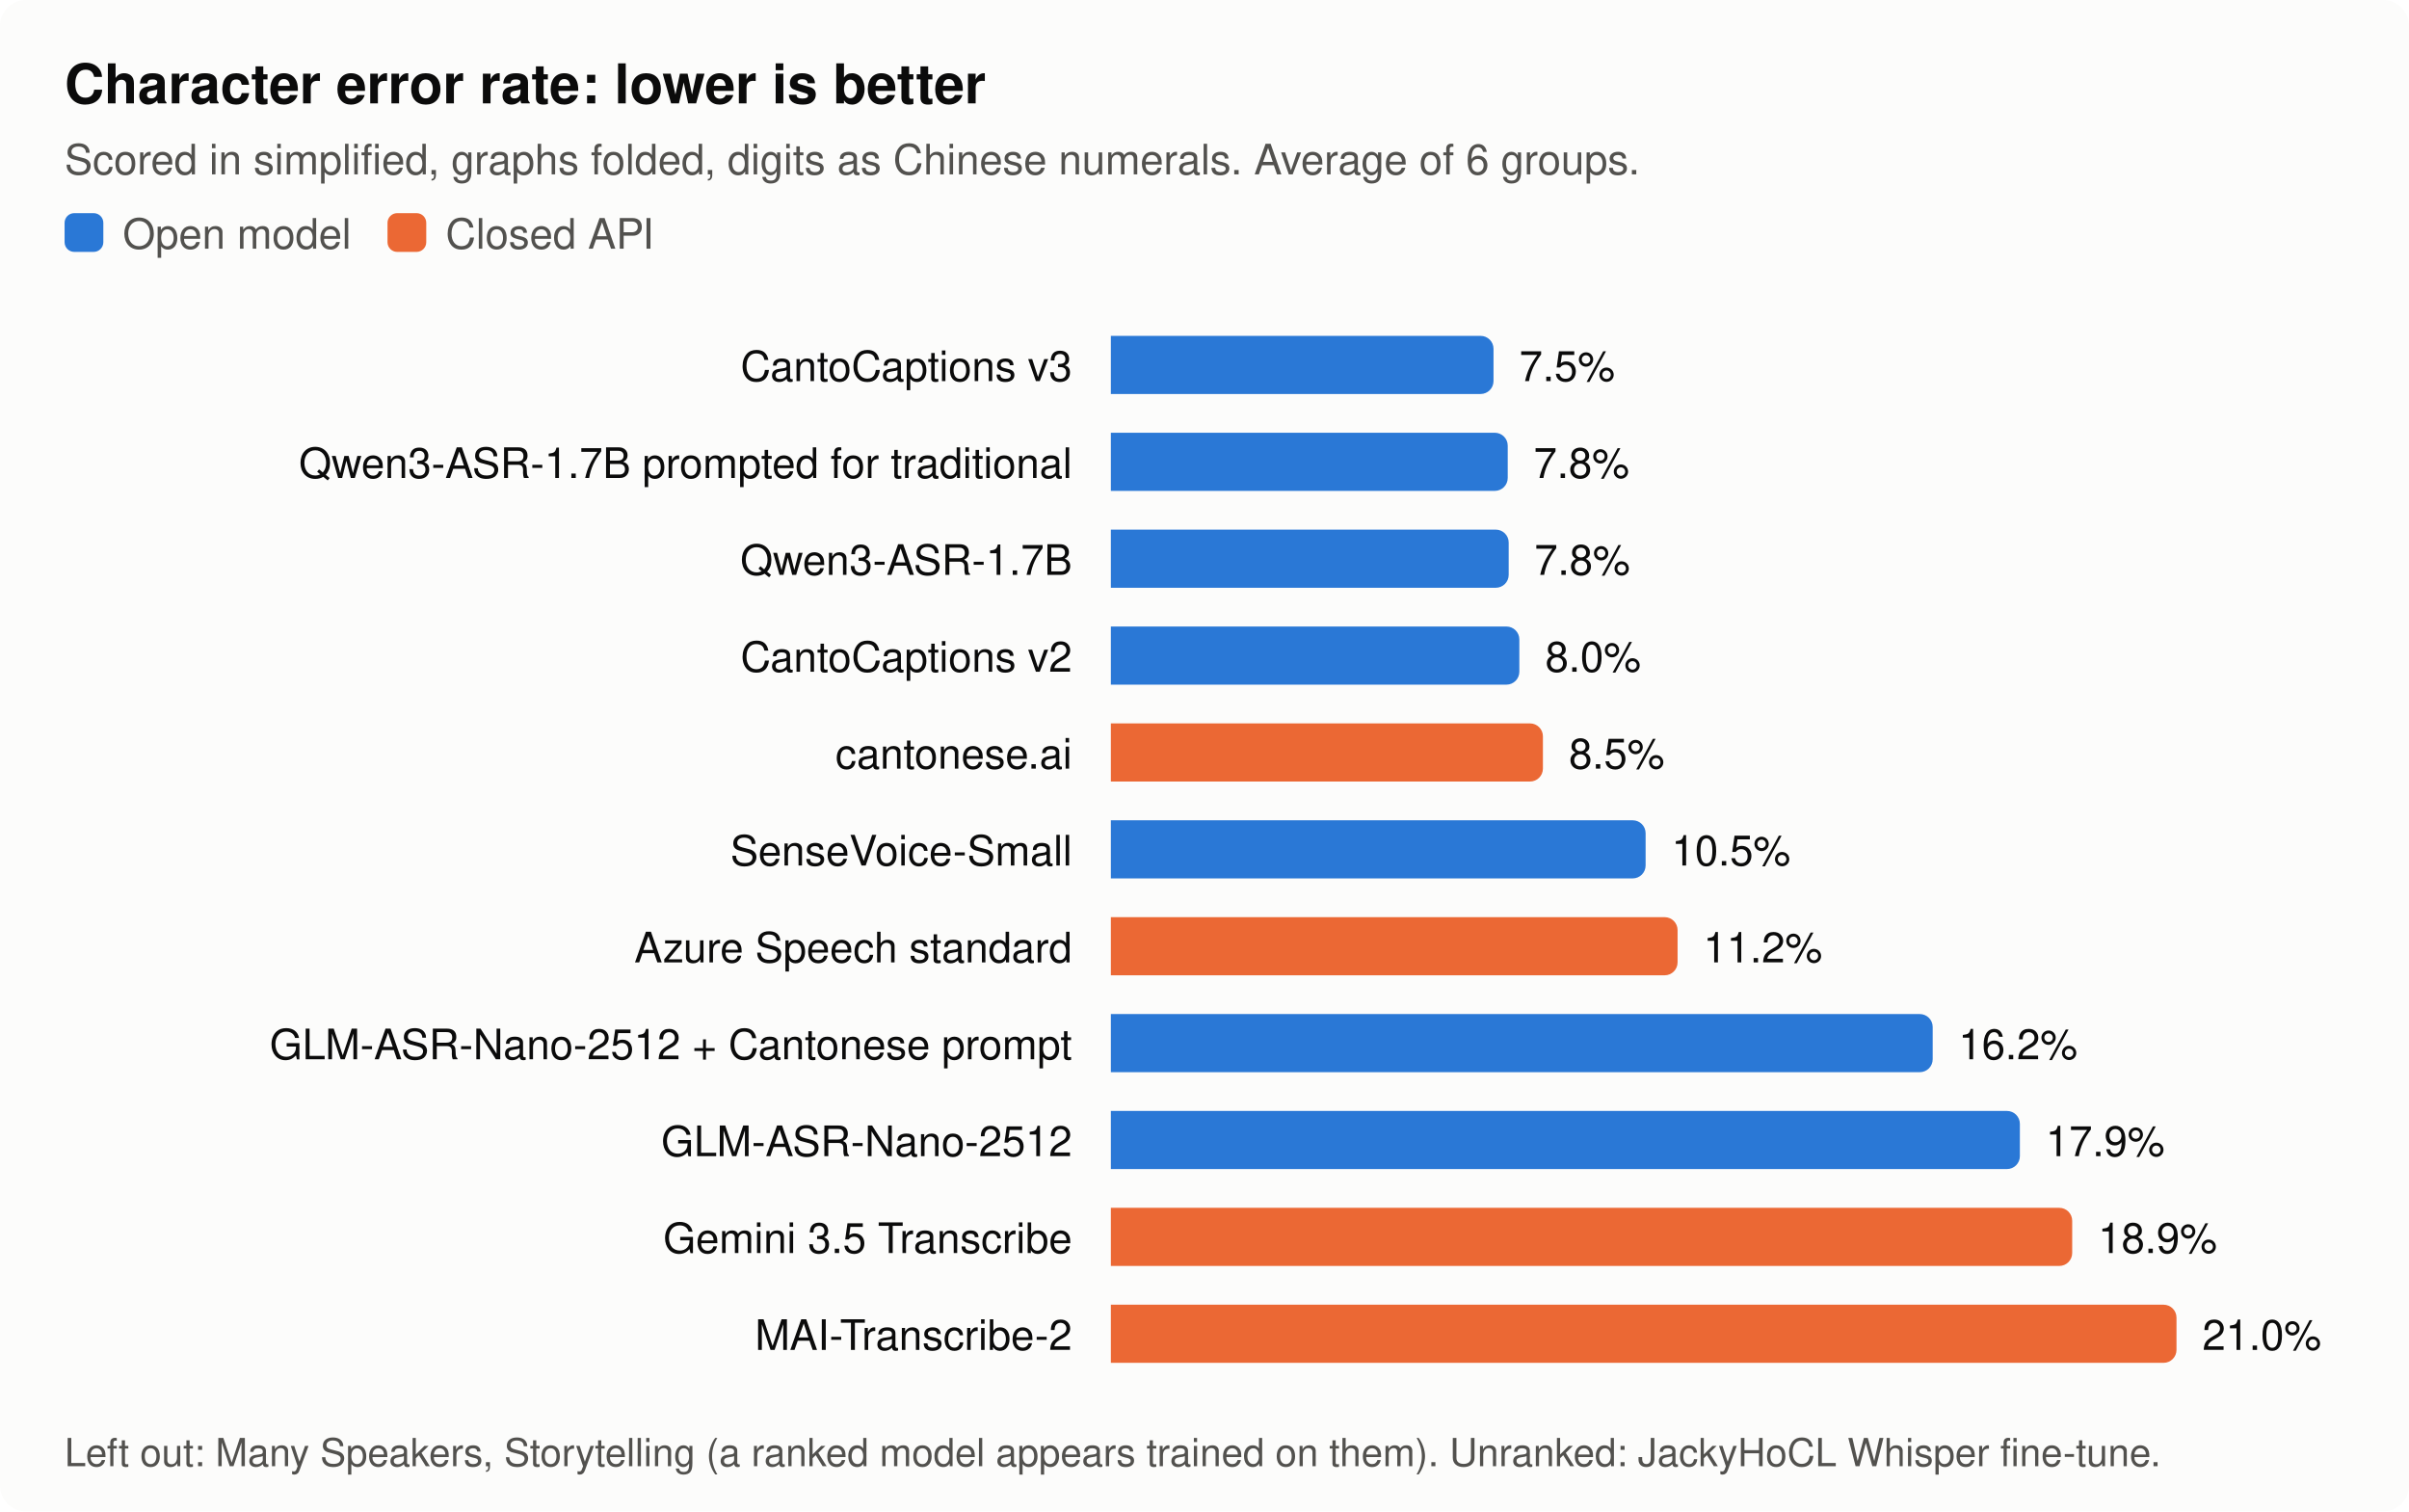
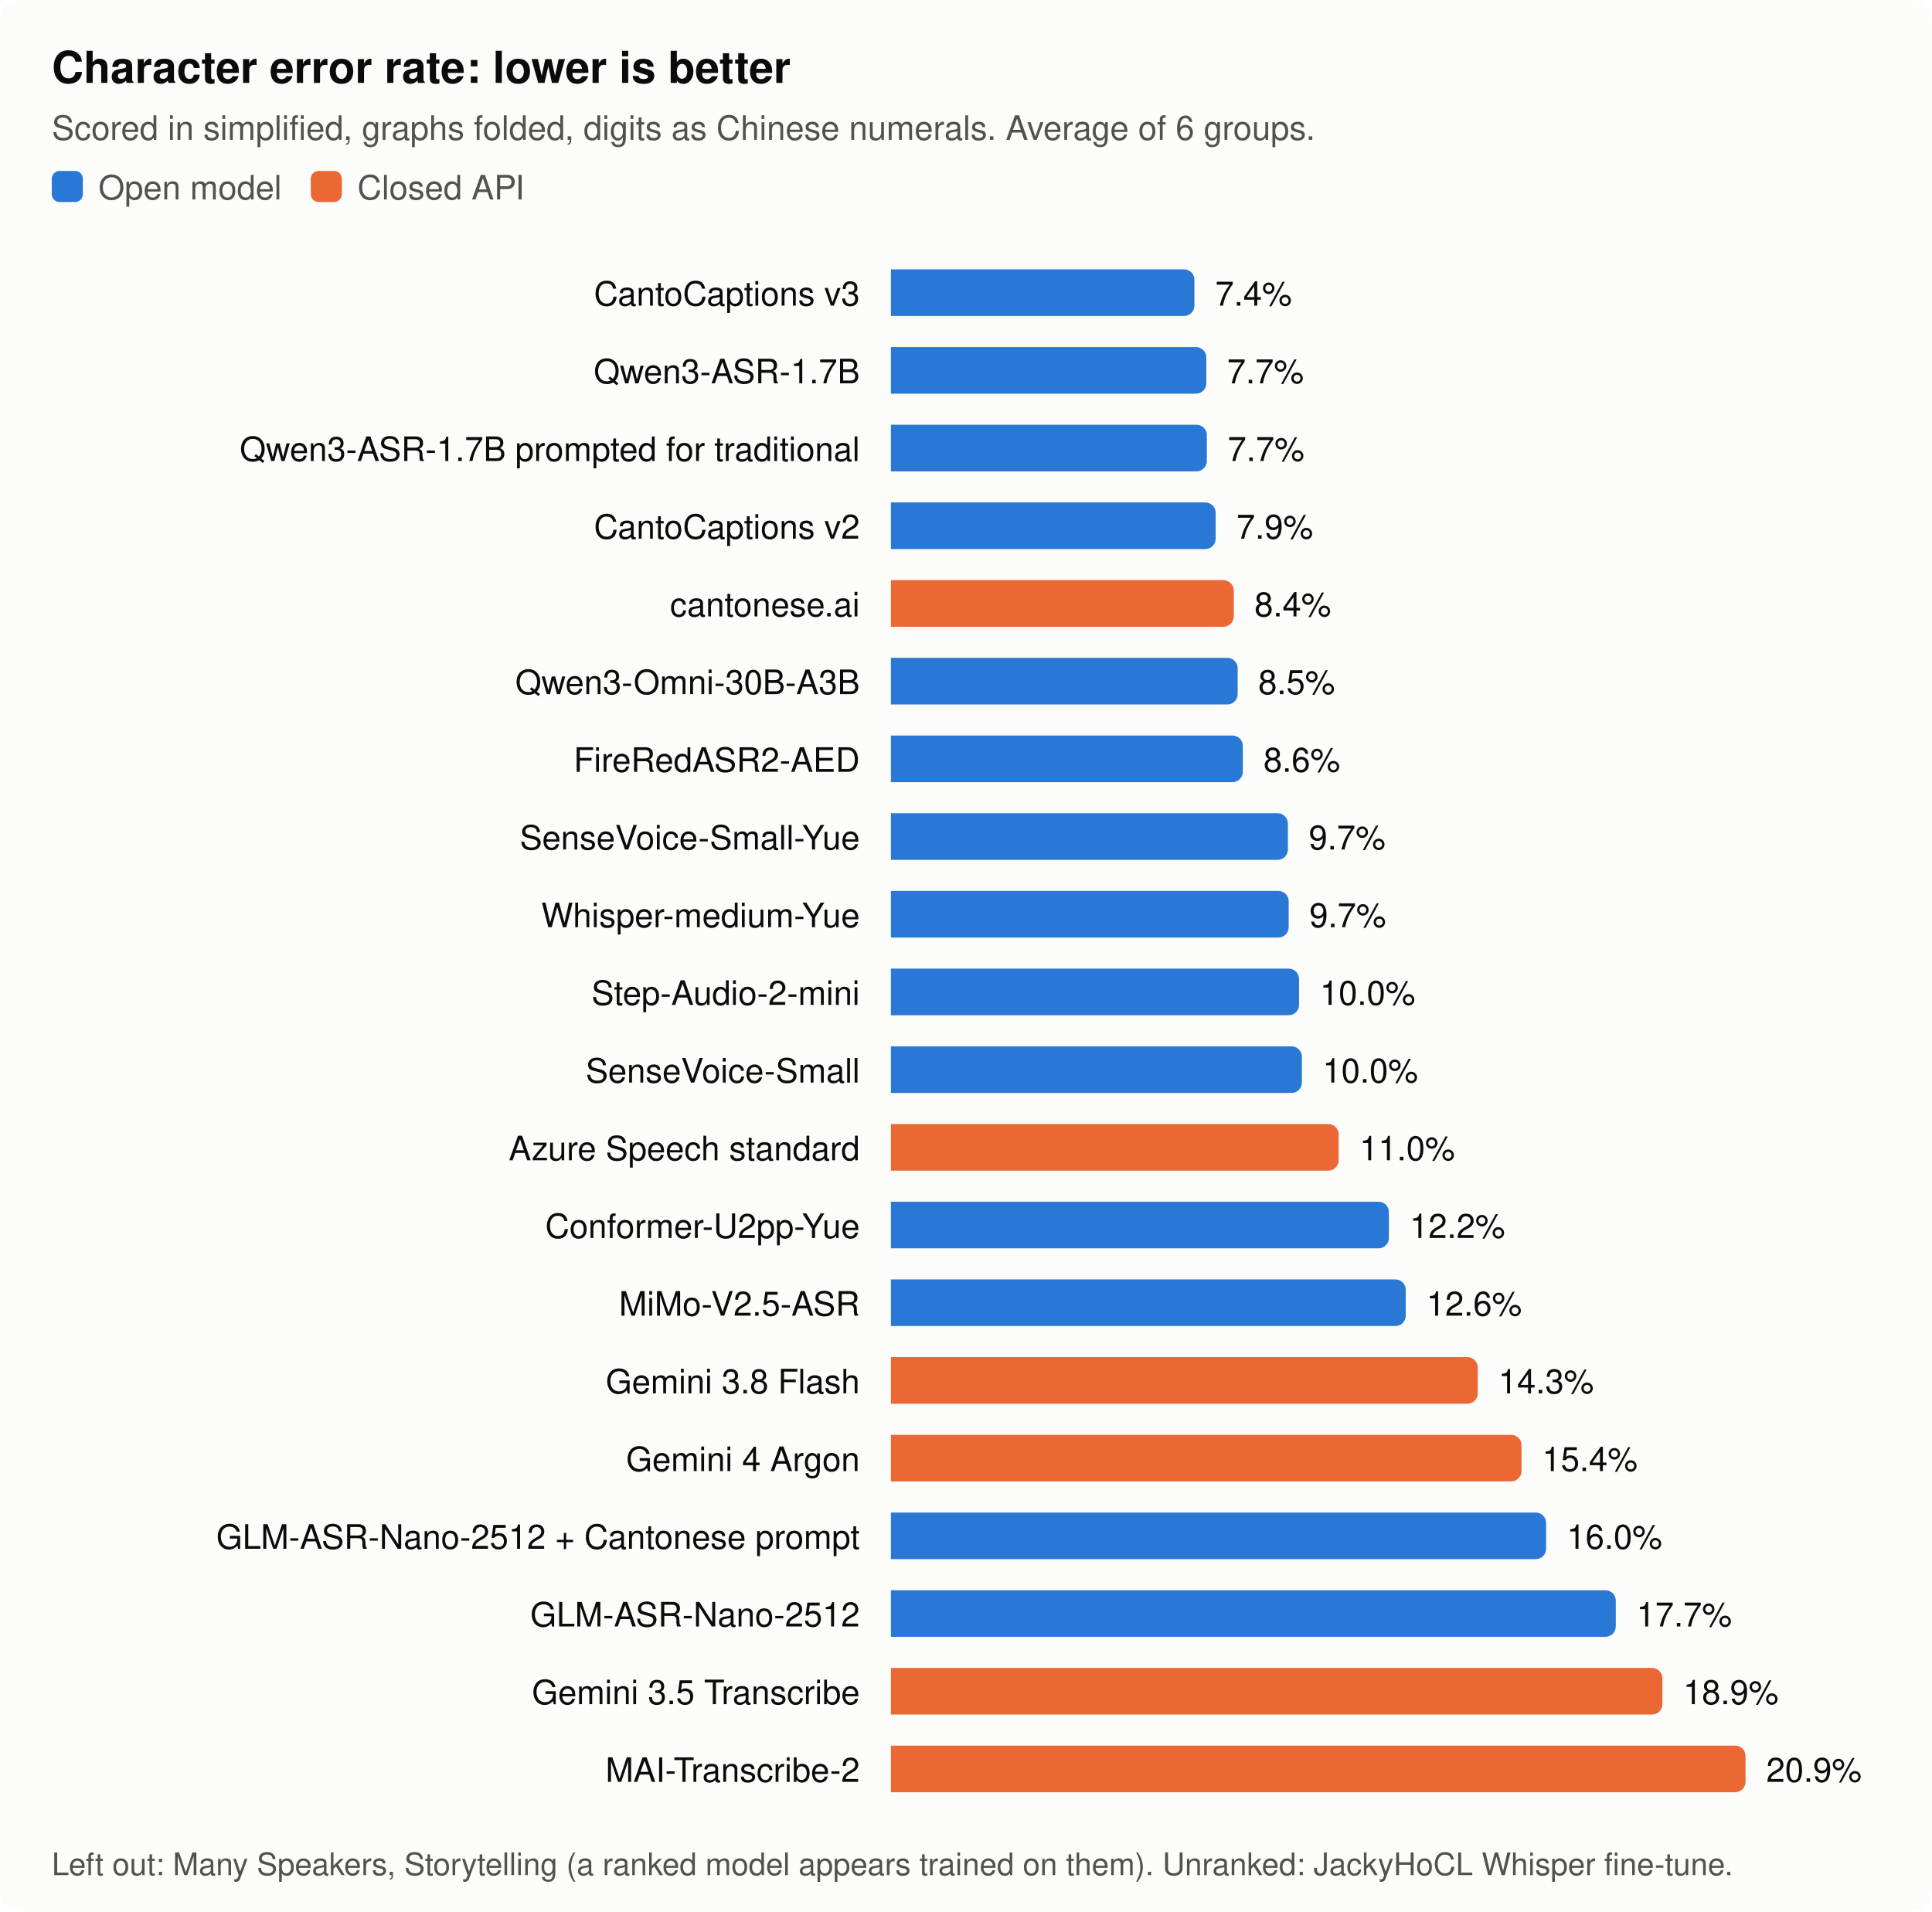
- <svg xmlns="http://www.w3.org/2000/svg" width="746" height="468" viewBox="0 0 746 468" role="img" aria-label="Scored in simplified, graphs folded, digits as Chinese numerals. Average of 6 groups." font-family="-apple-system,BlinkMacSystemFont,Segoe UI,Helvetica,Arial,sans-serif">
-   <rect width="746" height="468" rx="8" fill="#fcfcfb" />
+ <svg xmlns="http://www.w3.org/2000/svg" width="746" height="738" viewBox="0 0 746 738" role="img" aria-label="Scored in simplified, graphs folded, digits as Chinese numerals. Average of 6 groups." font-family="-apple-system,BlinkMacSystemFont,Segoe UI,Helvetica,Arial,sans-serif">
+   <rect width="746" height="738" rx="8" fill="#fcfcfb" />
  <text x="20" y="32" font-size="17" fill="#0b0b0b" text-anchor="start" font-weight="600">Character error rate: lower is better</text>
  <text x="20" y="54" font-size="13" fill="#52514e" text-anchor="start" font-weight="400">Scored in simplified, graphs folded, digits as Chinese numerals. Average of 6 groups.</text>
  <rect x="20" y="66" width="12" height="12" rx="3" fill="#2a78d6" />
  <text x="38" y="77" font-size="13" fill="#52514e" text-anchor="start" font-weight="400">Open model</text>
  <rect x="120" y="66" width="12" height="12" rx="3" fill="#eb6834" />
  <text x="138" y="77" font-size="13" fill="#52514e" text-anchor="start" font-weight="400">Closed API</text>
  <text x="332" y="118" font-size="13" fill="#0b0b0b" text-anchor="end" font-weight="400">CantoCaptions v3</text>
-   <path d="M344 104h114.5a4 4 0 0 1 4 4v10a4 4 0 0 1 -4 4h-114.5z" fill="#2a78d6" />
-   <text x="470.48" y="118" font-size="13" fill="#0b0b0b" text-anchor="start" font-weight="400">7.5%</text>
-   <text x="332" y="148" font-size="13" fill="#0b0b0b" text-anchor="end" font-weight="400">Qwen3-ASR-1.7B prompted for traditional</text>
-   <path d="M344 134h118.9a4 4 0 0 1 4 4v10a4 4 0 0 1 -4 4h-118.9z" fill="#2a78d6" />
-   <text x="474.933" y="148" font-size="13" fill="#0b0b0b" text-anchor="start" font-weight="400">7.8%</text>
-   <text x="332" y="178" font-size="13" fill="#0b0b0b" text-anchor="end" font-weight="400">Qwen3-ASR-1.7B</text>
-   <path d="M344 164h119.2a4 4 0 0 1 4 4v10a4 4 0 0 1 -4 4h-119.2z" fill="#2a78d6" />
-   <text x="475.166" y="178" font-size="13" fill="#0b0b0b" text-anchor="start" font-weight="400">7.8%</text>
+   <path d="M344 104h113.2a4 4 0 0 1 4 4v10a4 4 0 0 1 -4 4h-113.2z" fill="#2a78d6" />
+   <text x="469.221" y="118" font-size="13" fill="#0b0b0b" text-anchor="start" font-weight="400">7.4%</text>
+   <text x="332" y="148" font-size="13" fill="#0b0b0b" text-anchor="end" font-weight="400">Qwen3-ASR-1.7B</text>
+   <path d="M344 134h117.8a4 4 0 0 1 4 4v10a4 4 0 0 1 -4 4h-117.8z" fill="#2a78d6" />
+   <text x="473.807" y="148" font-size="13" fill="#0b0b0b" text-anchor="start" font-weight="400">7.7%</text>
+   <text x="332" y="178" font-size="13" fill="#0b0b0b" text-anchor="end" font-weight="400">Qwen3-ASR-1.7B prompted for traditional</text>
+   <path d="M344 164h118.0a4 4 0 0 1 4 4v10a4 4 0 0 1 -4 4h-118.0z" fill="#2a78d6" />
+   <text x="474.03" y="178" font-size="13" fill="#0b0b0b" text-anchor="start" font-weight="400">7.7%</text>
  <text x="332" y="208" font-size="13" fill="#0b0b0b" text-anchor="end" font-weight="400">CantoCaptions v2</text>
-   <path d="M344 194h122.5a4 4 0 0 1 4 4v10a4 4 0 0 1 -4 4h-122.5z" fill="#2a78d6" />
-   <text x="478.525" y="208" font-size="13" fill="#0b0b0b" text-anchor="start" font-weight="400">8.0%</text>
+   <path d="M344 194h121.4a4 4 0 0 1 4 4v10a4 4 0 0 1 -4 4h-121.4z" fill="#2a78d6" />
+   <text x="477.418" y="208" font-size="13" fill="#0b0b0b" text-anchor="start" font-weight="400">7.9%</text>
  <text x="332" y="238" font-size="13" fill="#0b0b0b" text-anchor="end" font-weight="400">cantonese.ai</text>
-   <path d="M344 224h129.8a4 4 0 0 1 4 4v10a4 4 0 0 1 -4 4h-129.8z" fill="#eb6834" />
-   <text x="485.842" y="238" font-size="13" fill="#0b0b0b" text-anchor="start" font-weight="400">8.5%</text>
-   <text x="332" y="268" font-size="13" fill="#0b0b0b" text-anchor="end" font-weight="400">SenseVoice-Small</text>
-   <path d="M344 254h161.6a4 4 0 0 1 4 4v10a4 4 0 0 1 -4 4h-161.6z" fill="#2a78d6" />
-   <text x="517.625" y="268" font-size="13" fill="#0b0b0b" text-anchor="start" font-weight="400">10.5%</text>
-   <text x="332" y="298" font-size="13" fill="#0b0b0b" text-anchor="end" font-weight="400">Azure Speech standard</text>
-   <path d="M344 284h171.5a4 4 0 0 1 4 4v10a4 4 0 0 1 -4 4h-171.5z" fill="#eb6834" />
-   <text x="527.476" y="298" font-size="13" fill="#0b0b0b" text-anchor="start" font-weight="400">11.2%</text>
-   <text x="332" y="328" font-size="13" fill="#0b0b0b" text-anchor="end" font-weight="400">GLM-ASR-Nano-2512 + Cantonese prompt</text>
-   <path d="M344 314h250.5a4 4 0 0 1 4 4v10a4 4 0 0 1 -4 4h-250.5z" fill="#2a78d6" />
-   <text x="606.496" y="328" font-size="13" fill="#0b0b0b" text-anchor="start" font-weight="400">16.2%</text>
-   <text x="332" y="358" font-size="13" fill="#0b0b0b" text-anchor="end" font-weight="400">GLM-ASR-Nano-2512</text>
-   <path d="M344 344h277.5a4 4 0 0 1 4 4v10a4 4 0 0 1 -4 4h-277.5z" fill="#2a78d6" />
-   <text x="633.504" y="358" font-size="13" fill="#0b0b0b" text-anchor="start" font-weight="400">17.9%</text>
-   <text x="332" y="388" font-size="13" fill="#0b0b0b" text-anchor="end" font-weight="400">Gemini 3.5 Transcribe</text>
-   <path d="M344 374h293.7a4 4 0 0 1 4 4v10a4 4 0 0 1 -4 4h-293.7z" fill="#eb6834" />
-   <text x="649.721" y="388" font-size="13" fill="#0b0b0b" text-anchor="start" font-weight="400">18.9%</text>
-   <text x="332" y="418" font-size="13" fill="#0b0b0b" text-anchor="end" font-weight="400">MAI-Transcribe-2</text>
-   <path d="M344 404h326.0a4 4 0 0 1 4 4v10a4 4 0 0 1 -4 4h-326.0z" fill="#eb6834" />
-   <text x="682.0" y="418" font-size="13" fill="#0b0b0b" text-anchor="start" font-weight="400">21.0%</text>
-   <text x="20" y="454" font-size="12" fill="#52514e" text-anchor="start" font-weight="400">Left out: Many Speakers, Storytelling (a ranked model appears trained on them). Unranked: JackyHoCL Whisper fine-tune.</text>
+   <path d="M344 224h128.4a4 4 0 0 1 4 4v10a4 4 0 0 1 -4 4h-128.4z" fill="#eb6834" />
+   <text x="484.372" y="238" font-size="13" fill="#0b0b0b" text-anchor="start" font-weight="400">8.4%</text>
+   <text x="332" y="268" font-size="13" fill="#0b0b0b" text-anchor="end" font-weight="400">Qwen3-Omni-30B-A3B</text>
+   <path d="M344 254h129.9a4 4 0 0 1 4 4v10a4 4 0 0 1 -4 4h-129.9z" fill="#2a78d6" />
+   <text x="485.852" y="268" font-size="13" fill="#0b0b0b" text-anchor="start" font-weight="400">8.5%</text>
+   <text x="332" y="298" font-size="13" fill="#0b0b0b" text-anchor="end" font-weight="400">FireRedASR2-AED</text>
+   <path d="M344 284h131.9a4 4 0 0 1 4 4v10a4 4 0 0 1 -4 4h-131.9z" fill="#2a78d6" />
+   <text x="487.858" y="298" font-size="13" fill="#0b0b0b" text-anchor="start" font-weight="400">8.6%</text>
+   <text x="332" y="328" font-size="13" fill="#0b0b0b" text-anchor="end" font-weight="400">SenseVoice-Small-Yue</text>
+   <path d="M344 314h149.3a4 4 0 0 1 4 4v10a4 4 0 0 1 -4 4h-149.3z" fill="#2a78d6" />
+   <text x="505.347" y="328" font-size="13" fill="#0b0b0b" text-anchor="start" font-weight="400">9.7%</text>
+   <text x="332" y="358" font-size="13" fill="#0b0b0b" text-anchor="end" font-weight="400">Whisper-medium-Yue</text>
+   <path d="M344 344h149.6a4 4 0 0 1 4 4v10a4 4 0 0 1 -4 4h-149.6z" fill="#2a78d6" />
+   <text x="505.581" y="358" font-size="13" fill="#0b0b0b" text-anchor="start" font-weight="400">9.7%</text>
+   <text x="332" y="388" font-size="13" fill="#0b0b0b" text-anchor="end" font-weight="400">Step-Audio-2-mini</text>
+   <path d="M344 374h153.6a4 4 0 0 1 4 4v10a4 4 0 0 1 -4 4h-153.6z" fill="#2a78d6" />
+   <text x="509.644" y="388" font-size="13" fill="#0b0b0b" text-anchor="start" font-weight="400">10.0%</text>
+   <text x="332" y="418" font-size="13" fill="#0b0b0b" text-anchor="end" font-weight="400">SenseVoice-Small</text>
+   <path d="M344 404h154.7a4 4 0 0 1 4 4v10a4 4 0 0 1 -4 4h-154.7z" fill="#2a78d6" />
+   <text x="510.696" y="418" font-size="13" fill="#0b0b0b" text-anchor="start" font-weight="400">10.0%</text>
+   <text x="332" y="448" font-size="13" fill="#0b0b0b" text-anchor="end" font-weight="400">Azure Speech standard</text>
+   <path d="M344 434h168.9a4 4 0 0 1 4 4v10a4 4 0 0 1 -4 4h-168.9z" fill="#eb6834" />
+   <text x="524.942" y="448" font-size="13" fill="#0b0b0b" text-anchor="start" font-weight="400">11.0%</text>
+   <text x="332" y="478" font-size="13" fill="#0b0b0b" text-anchor="end" font-weight="400">Conformer-U2pp-Yue</text>
+   <path d="M344 464h188.3a4 4 0 0 1 4 4v10a4 4 0 0 1 -4 4h-188.3z" fill="#2a78d6" />
+   <text x="544.312" y="478" font-size="13" fill="#0b0b0b" text-anchor="start" font-weight="400">12.2%</text>
+   <text x="332" y="508" font-size="13" fill="#0b0b0b" text-anchor="end" font-weight="400">MiMo-V2.5-ASR</text>
+   <path d="M344 494h194.8a4 4 0 0 1 4 4v10a4 4 0 0 1 -4 4h-194.8z" fill="#2a78d6" />
+   <text x="550.778" y="508" font-size="13" fill="#0b0b0b" text-anchor="start" font-weight="400">12.6%</text>
+   <text x="332" y="538" font-size="13" fill="#0b0b0b" text-anchor="end" font-weight="400">Gemini 3.8 Flash</text>
+   <path d="M344 524h222.6a4 4 0 0 1 4 4v10a4 4 0 0 1 -4 4h-222.6z" fill="#eb6834" />
+   <text x="578.563" y="538" font-size="13" fill="#0b0b0b" text-anchor="start" font-weight="400">14.3%</text>
+   <text x="332" y="568" font-size="13" fill="#0b0b0b" text-anchor="end" font-weight="400">Gemini 4 Argon</text>
+   <path d="M344 554h239.5a4 4 0 0 1 4 4v10a4 4 0 0 1 -4 4h-239.5z" fill="#eb6834" />
+   <text x="595.457" y="568" font-size="13" fill="#0b0b0b" text-anchor="start" font-weight="400">15.4%</text>
+   <text x="332" y="598" font-size="13" fill="#0b0b0b" text-anchor="end" font-weight="400">GLM-ASR-Nano-2512 + Cantonese prompt</text>
+   <path d="M344 584h249.0a4 4 0 0 1 4 4v10a4 4 0 0 1 -4 4h-249.0z" fill="#2a78d6" />
+   <text x="604.981" y="598" font-size="13" fill="#0b0b0b" text-anchor="start" font-weight="400">16.0%</text>
+   <text x="332" y="628" font-size="13" fill="#0b0b0b" text-anchor="end" font-weight="400">GLM-ASR-Nano-2512</text>
+   <path d="M344 614h275.9a4 4 0 0 1 4 4v10a4 4 0 0 1 -4 4h-275.9z" fill="#2a78d6" />
+   <text x="631.888" y="628" font-size="13" fill="#0b0b0b" text-anchor="start" font-weight="400">17.7%</text>
+   <text x="332" y="658" font-size="13" fill="#0b0b0b" text-anchor="end" font-weight="400">Gemini 3.5 Transcribe</text>
+   <path d="M344 644h293.9a4 4 0 0 1 4 4v10a4 4 0 0 1 -4 4h-293.9z" fill="#eb6834" />
+   <text x="649.906" y="658" font-size="13" fill="#0b0b0b" text-anchor="start" font-weight="400">18.9%</text>
+   <text x="332" y="688" font-size="13" fill="#0b0b0b" text-anchor="end" font-weight="400">MAI-Transcribe-2</text>
+   <path d="M344 674h326.0a4 4 0 0 1 4 4v10a4 4 0 0 1 -4 4h-326.0z" fill="#eb6834" />
+   <text x="682.0" y="688" font-size="13" fill="#0b0b0b" text-anchor="start" font-weight="400">20.9%</text>
+   <text x="20" y="724" font-size="12" fill="#52514e" text-anchor="start" font-weight="400">Left out: Many Speakers, Storytelling (a ranked model appears trained on them). Unranked: JackyHoCL Whisper fine-tune.</text>
</svg>
